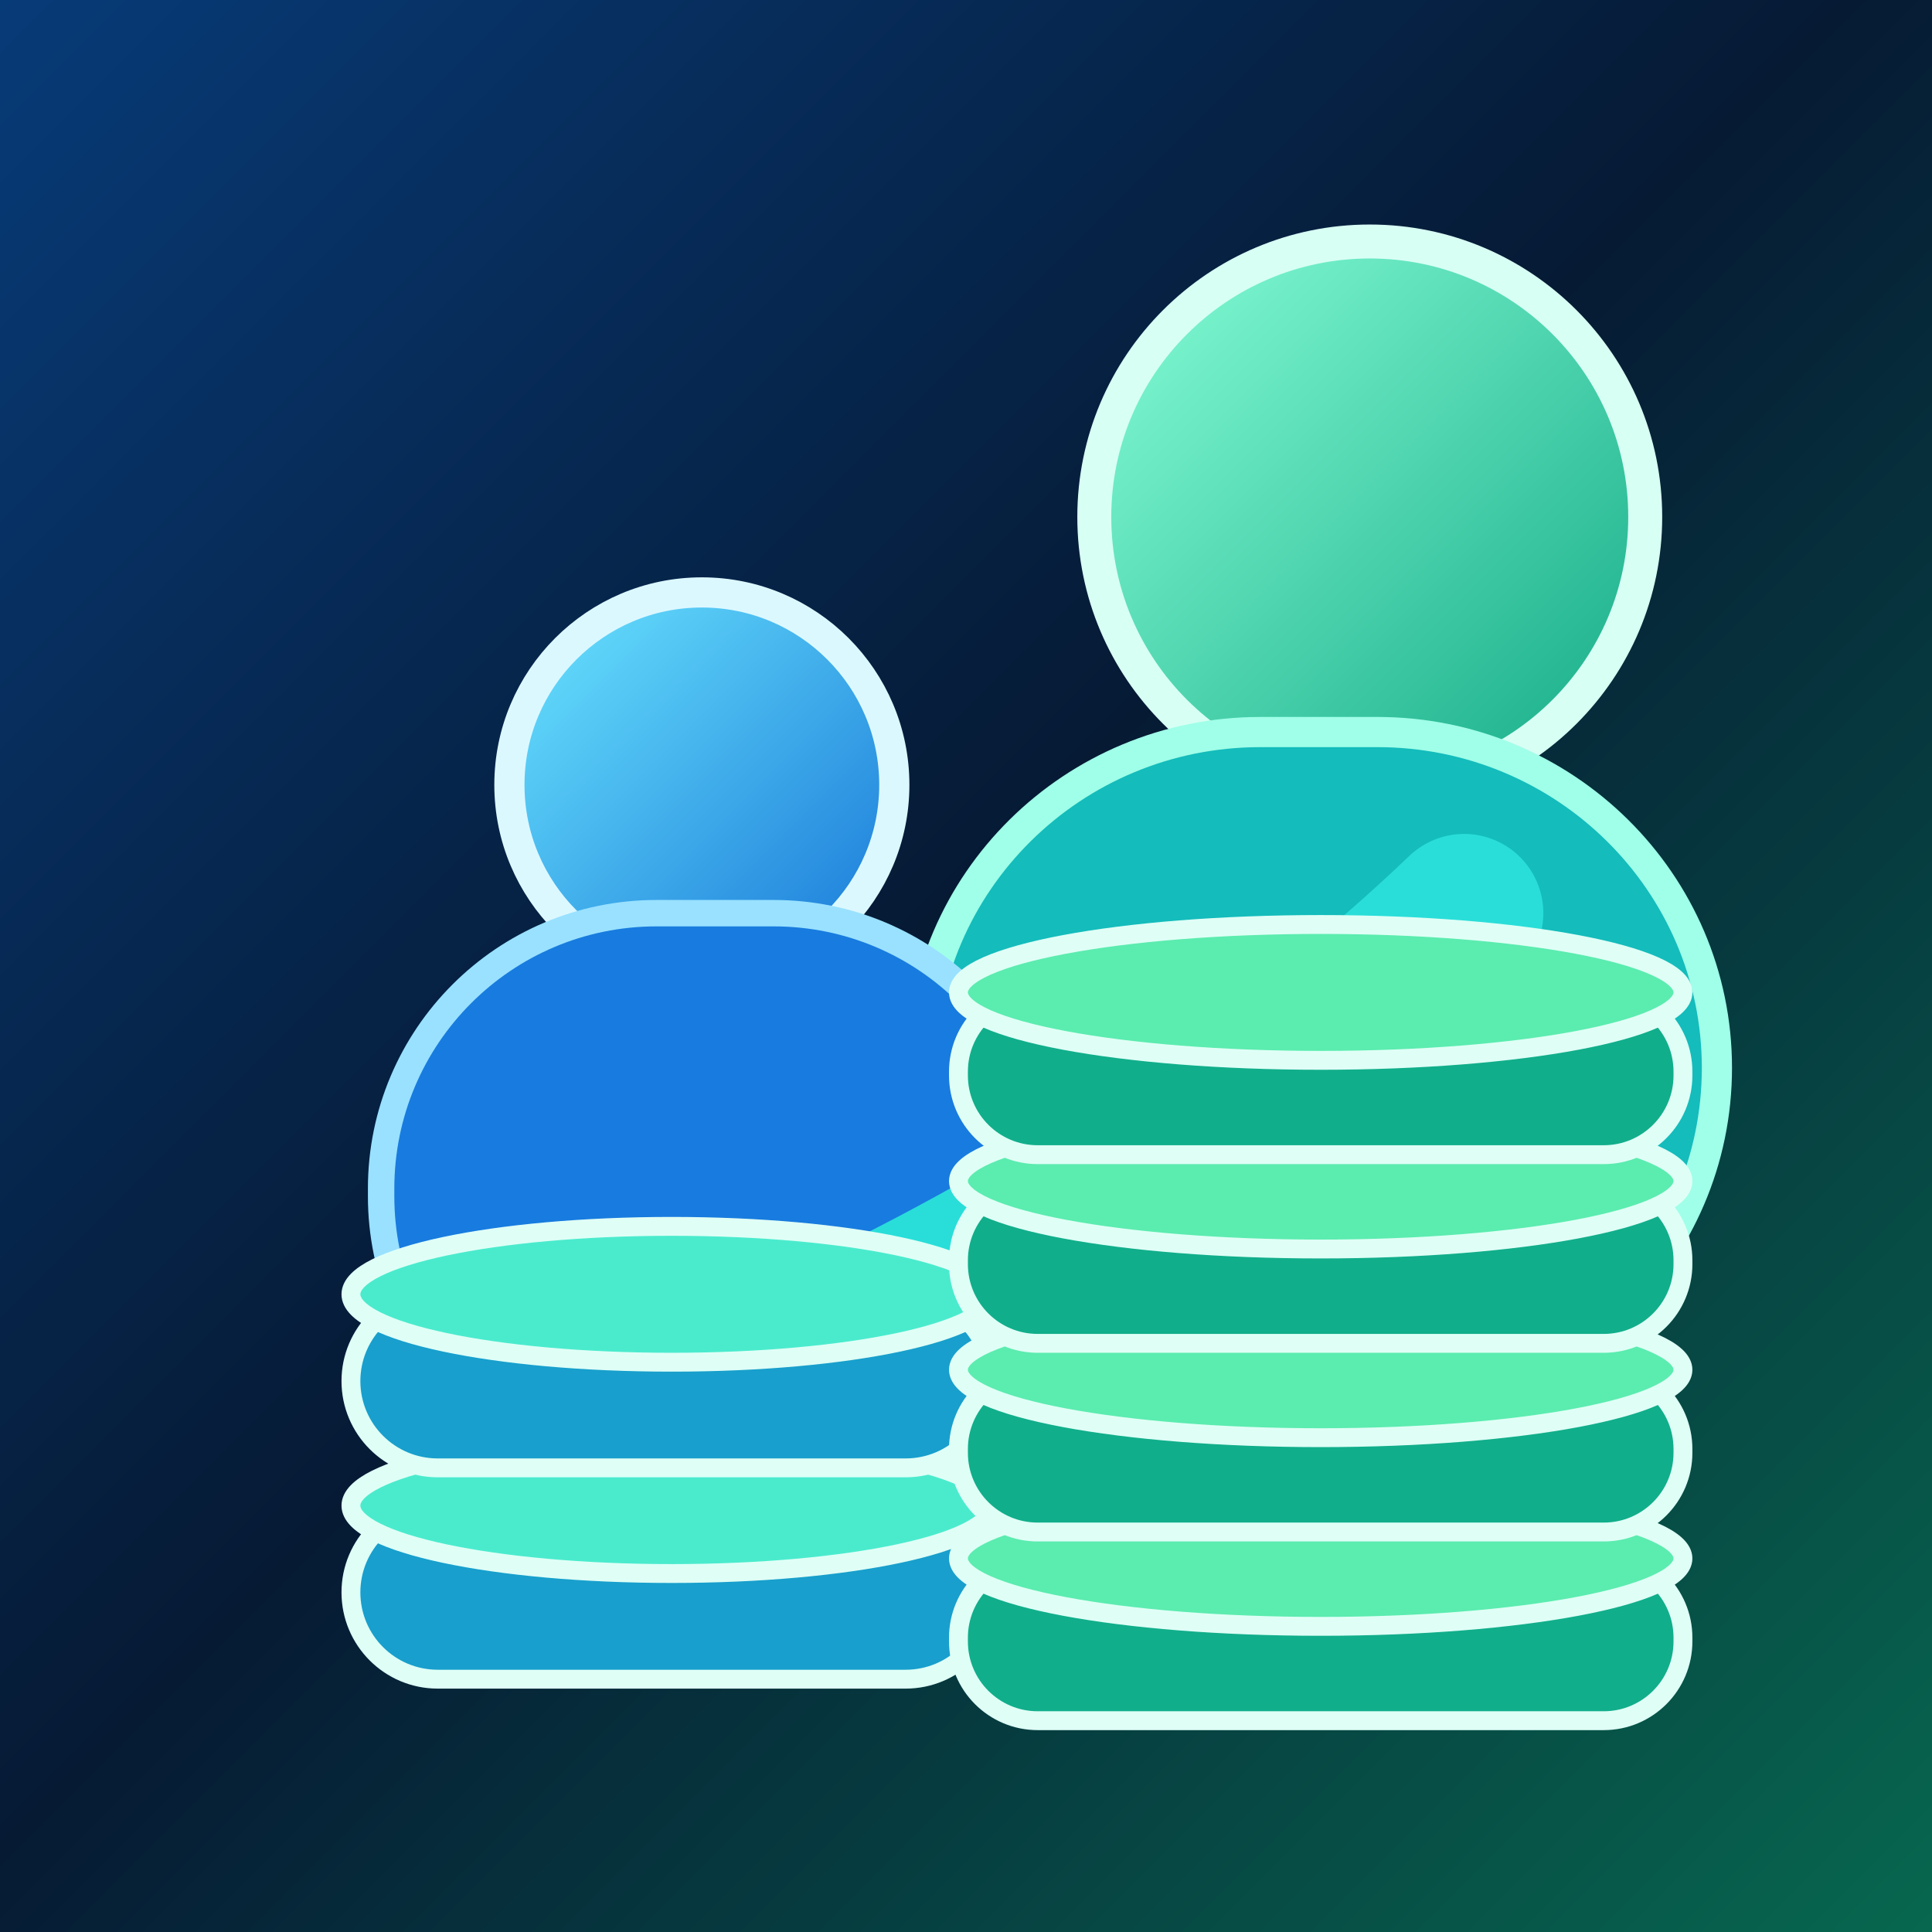
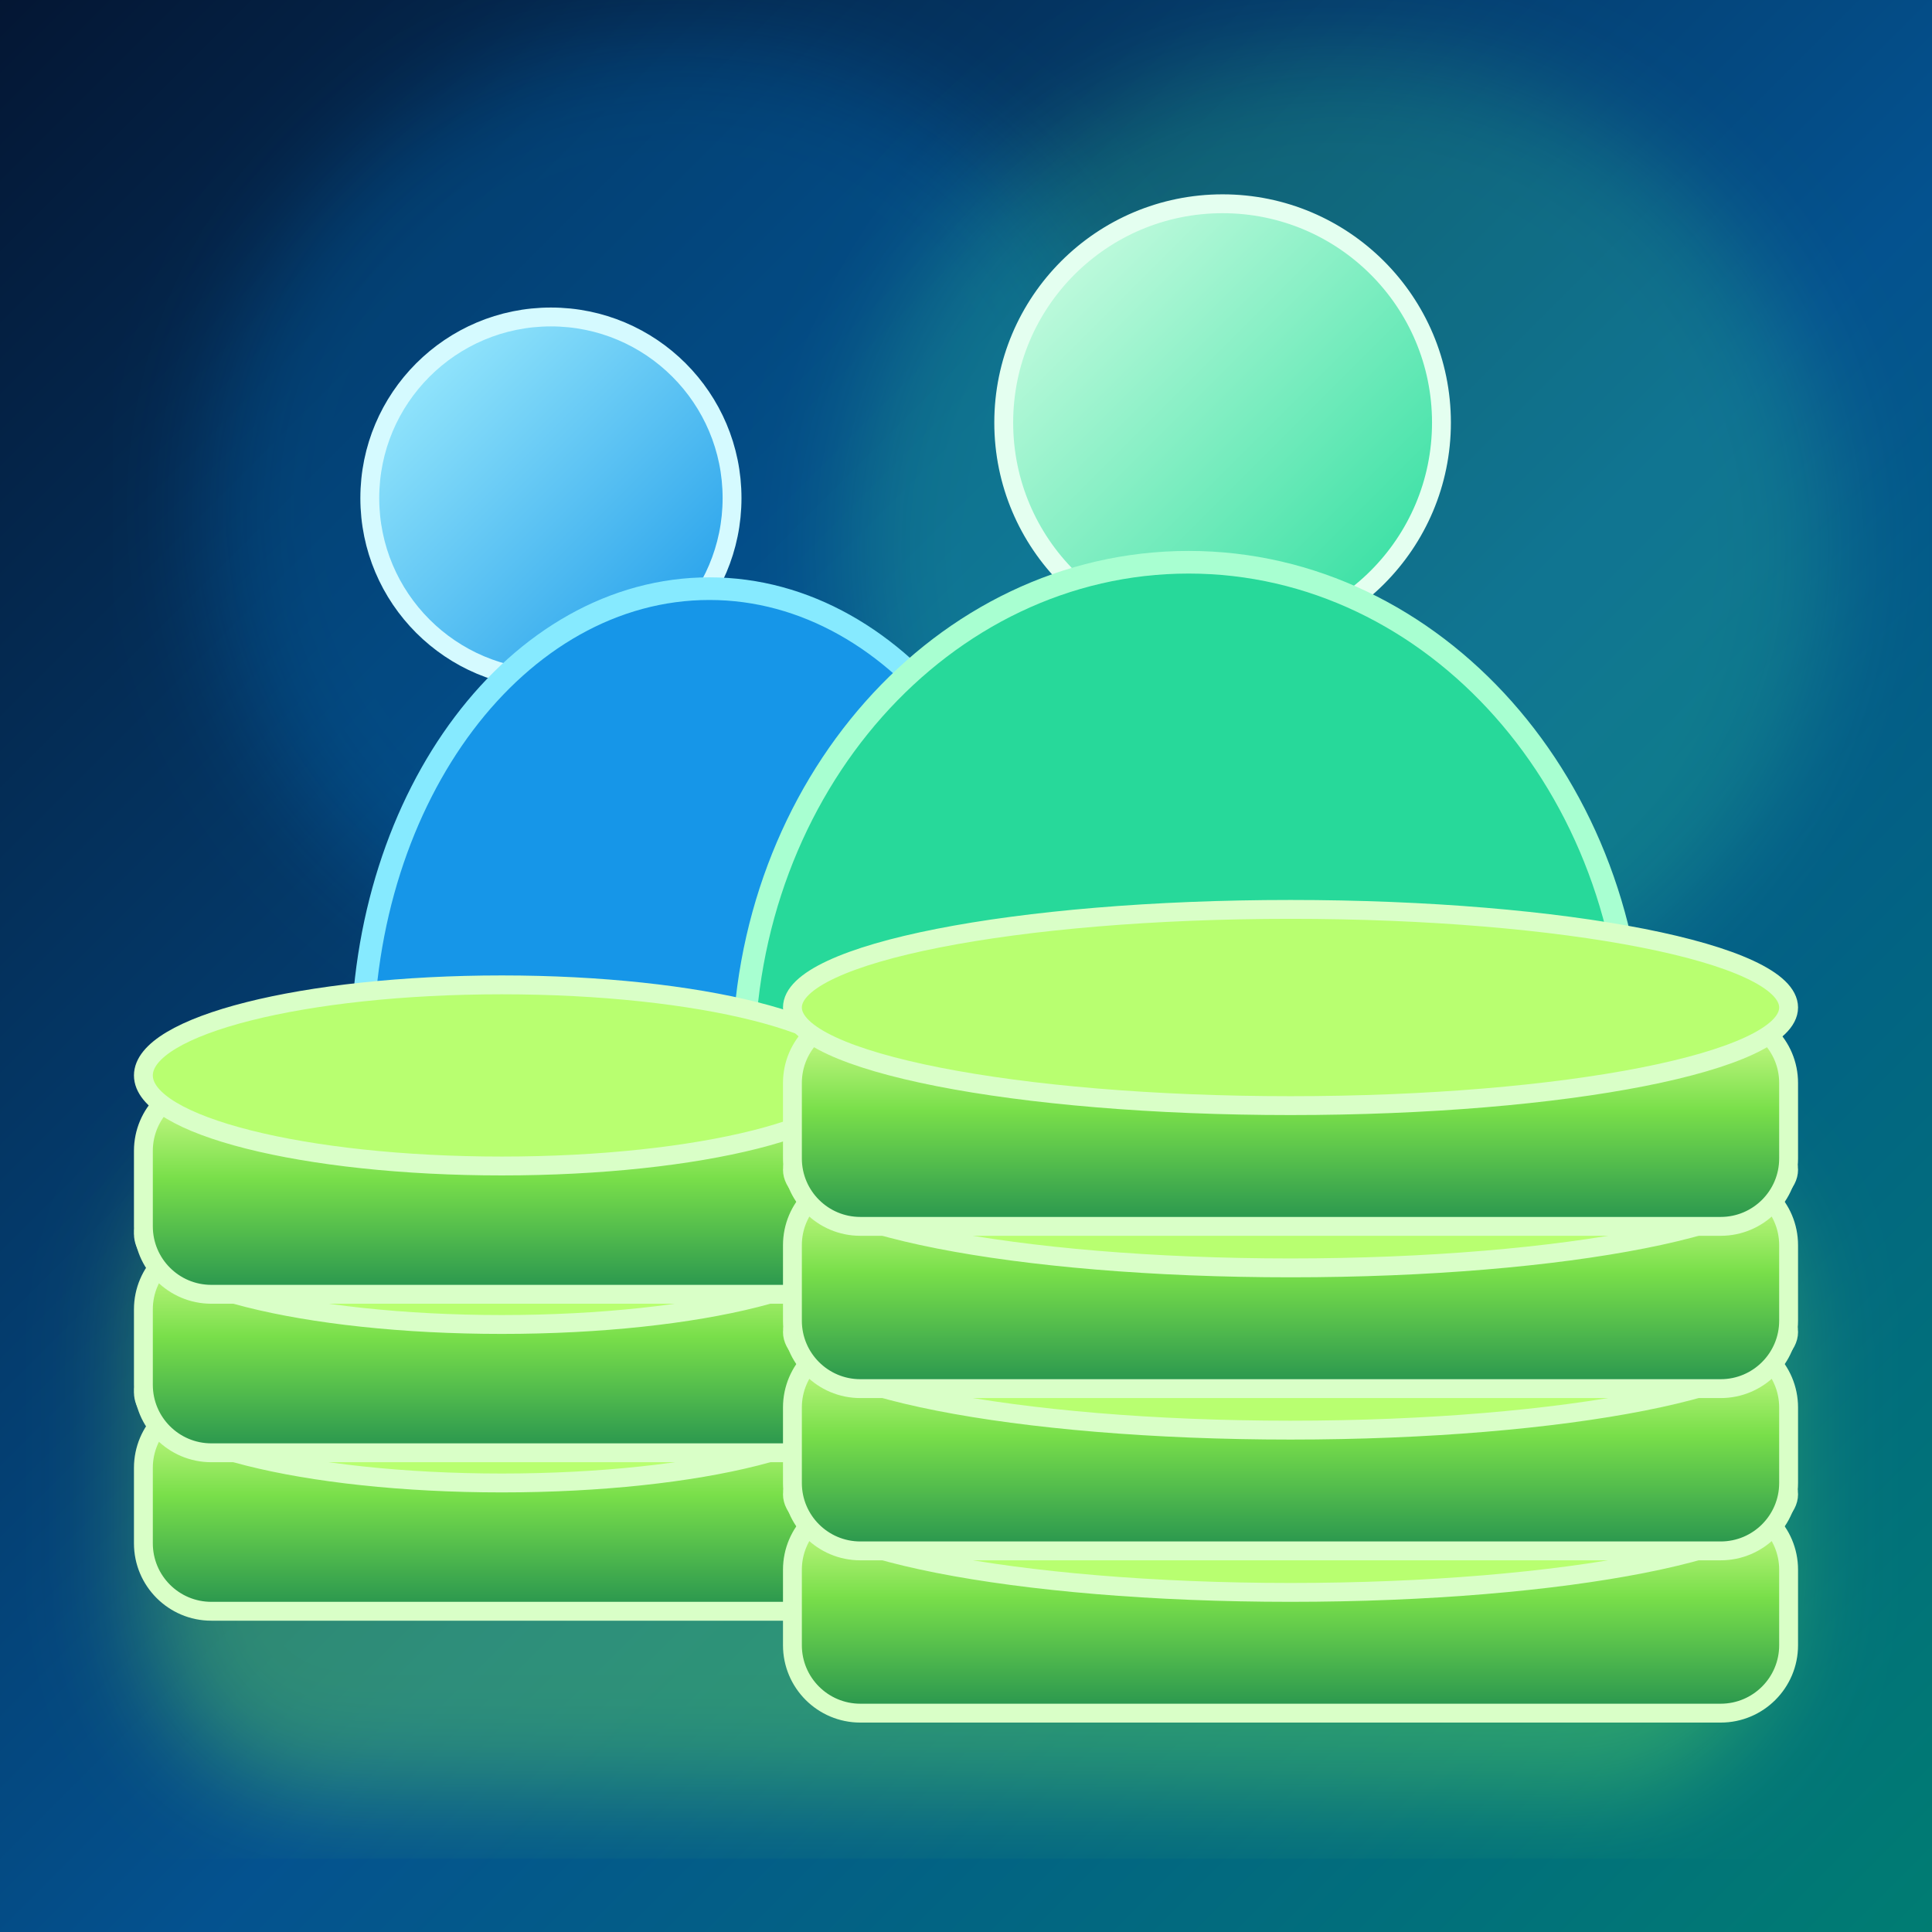
- <svg xmlns="http://www.w3.org/2000/svg" viewBox="0 0 512 512">
+ <svg xmlns="http://www.w3.org/2000/svg" width="512" height="512" viewBox="0 0 512 512">
  <defs>
    <linearGradient id="bg" x1="0" y1="0" x2="1" y2="1">
-       <stop offset="0" stop-color="#073b78" />
-       <stop offset=".48" stop-color="#061a34" />
-       <stop offset="1" stop-color="#07684f" />
+       <stop offset="0" stop-color="#041633" />
+       <stop offset=".55" stop-color="#04528f" />
+       <stop offset="1" stop-color="#007d72" />
    </linearGradient>
-     <linearGradient id="blue" x1="0" y1="0" x2="1" y2="1">
-       <stop offset="0" stop-color="#6ce7ff" />
-       <stop offset="1" stop-color="#1675d7" />
+     <linearGradient id="personA" x1="0" y1="0" x2="1" y2="1">
+       <stop offset="0" stop-color="#a7f2ff" />
+       <stop offset="1" stop-color="#1596e8" />
    </linearGradient>
-     <linearGradient id="green" x1="0" y1="0" x2="1" y2="1">
-       <stop offset="0" stop-color="#89ffd8" />
-       <stop offset="1" stop-color="#12a985" />
+     <linearGradient id="personB" x1="0" y1="0" x2="1" y2="1">
+       <stop offset="0" stop-color="#d8ffe7" />
+       <stop offset="1" stop-color="#24dc9b" />
    </linearGradient>
+     <linearGradient id="coin" x1="0" y1="0" x2="0" y2="1">
+       <stop offset="0" stop-color="#d9ff93" />
+       <stop offset=".45" stop-color="#79df4a" />
+       <stop offset="1" stop-color="#26934f" />
+     </linearGradient>
+     <filter id="glow">
+       <feGaussianBlur stdDeviation="14" />
+     </filter>
  </defs>
  <rect width="512" height="512" fill="url(#bg)" />
-   <circle cx="363" cy="137" r="73" fill="url(#green)" stroke="#d8fff4" stroke-width="9" />
-   <rect x="244" y="194" width="211" height="178" rx="90" fill="#14bcbc" stroke="#a0ffe8" stroke-width="8" />
-   <circle cx="186" cy="208" r="51" fill="url(#blue)" stroke="#dcf8ff" stroke-width="8" />
-   <rect x="101" y="242" width="177" height="148" rx="73" fill="#187bdf" stroke="#99e1ff" stroke-width="7" />
-   <path d="M388 242 C342 286 284 324 226 352" fill="none" stroke="#29ded9" stroke-width="42" stroke-linecap="round" />
-   <g stroke="#dffff6" stroke-width="5">
-     <g fill="#189fcd">
-       <rect x="93" y="399" width="170" height="46" rx="23" />
-       <ellipse cx="178" cy="399" rx="85" ry="18" fill="#4aebcd" />
-       <rect x="93" y="343" width="170" height="46" rx="23" />
-       <ellipse cx="178" cy="343" rx="85" ry="18" fill="#4aebcd" />
+   <circle cx="180" cy="135" r="125" fill="#009cff" opacity=".20" filter="url(#glow)" />
+   <circle cx="355" cy="145" r="130" fill="#43ff9b" opacity=".20" filter="url(#glow)" />
+   <g stroke-linejoin="round">
+     <circle cx="146" cy="132" r="48" fill="url(#personA)" stroke="#d5faff" stroke-width="5" />
+     <ellipse cx="188" cy="278" rx="92" ry="122" fill="#1696e8" stroke="#86eaff" stroke-width="6" />
+     <circle cx="324" cy="112" r="58" fill="url(#personB)" stroke="#e4fff0" stroke-width="5" />
+     <ellipse cx="315" cy="282" rx="118" ry="133" fill="#27d99a" stroke="#a8ffd1" stroke-width="6" />
+   </g>
+   <g filter="url(#glow)" opacity=".35" fill="#7cff55">
+     <rect x="38" y="300" width="434" height="175" rx="50" />
+   </g>
+   <g stroke="#d9ffc7" stroke-width="5">
+     <g>
+       <rect x="38" y="371" width="190" height="56" rx="18" fill="url(#coin)" />
+       <ellipse cx="133" cy="369" rx="95" ry="24" fill="#b8ff70" />
+       <rect x="38" y="329" width="190" height="56" rx="18" fill="url(#coin)" />
+       <ellipse cx="133" cy="327" rx="95" ry="24" fill="#b8ff70" />
+       <rect x="38" y="287" width="190" height="56" rx="18" fill="url(#coin)" />
+       <ellipse cx="133" cy="285" rx="95" ry="24" fill="#b8ff70" />
    </g>
-     <g fill="#11ae8b">
-       <rect x="254" y="413" width="192" height="43" rx="21" />
-       <ellipse cx="350" cy="413" rx="96" ry="18" fill="#5becaf" />
-       <rect x="254" y="363" width="192" height="43" rx="21" />
-       <ellipse cx="350" cy="363" rx="96" ry="18" fill="#5becaf" />
-       <rect x="254" y="313" width="192" height="43" rx="21" />
-       <ellipse cx="350" cy="313" rx="96" ry="18" fill="#5becaf" />
-       <rect x="254" y="263" width="192" height="43" rx="21" />
-       <ellipse cx="350" cy="263" rx="96" ry="18" fill="#5becaf" />
+     <g>
+       <rect x="210" y="398" width="264" height="56" rx="18" fill="url(#coin)" />
+       <ellipse cx="342" cy="396" rx="132" ry="26" fill="#b8ff70" />
+       <rect x="210" y="355" width="264" height="56" rx="18" fill="url(#coin)" />
+       <ellipse cx="342" cy="353" rx="132" ry="26" fill="#b8ff70" />
+       <rect x="210" y="312" width="264" height="56" rx="18" fill="url(#coin)" />
+       <ellipse cx="342" cy="310" rx="132" ry="26" fill="#b8ff70" />
+       <rect x="210" y="269" width="264" height="56" rx="18" fill="url(#coin)" />
+       <ellipse cx="342" cy="267" rx="132" ry="26" fill="#b8ff70" />
    </g>
  </g>
</svg>
